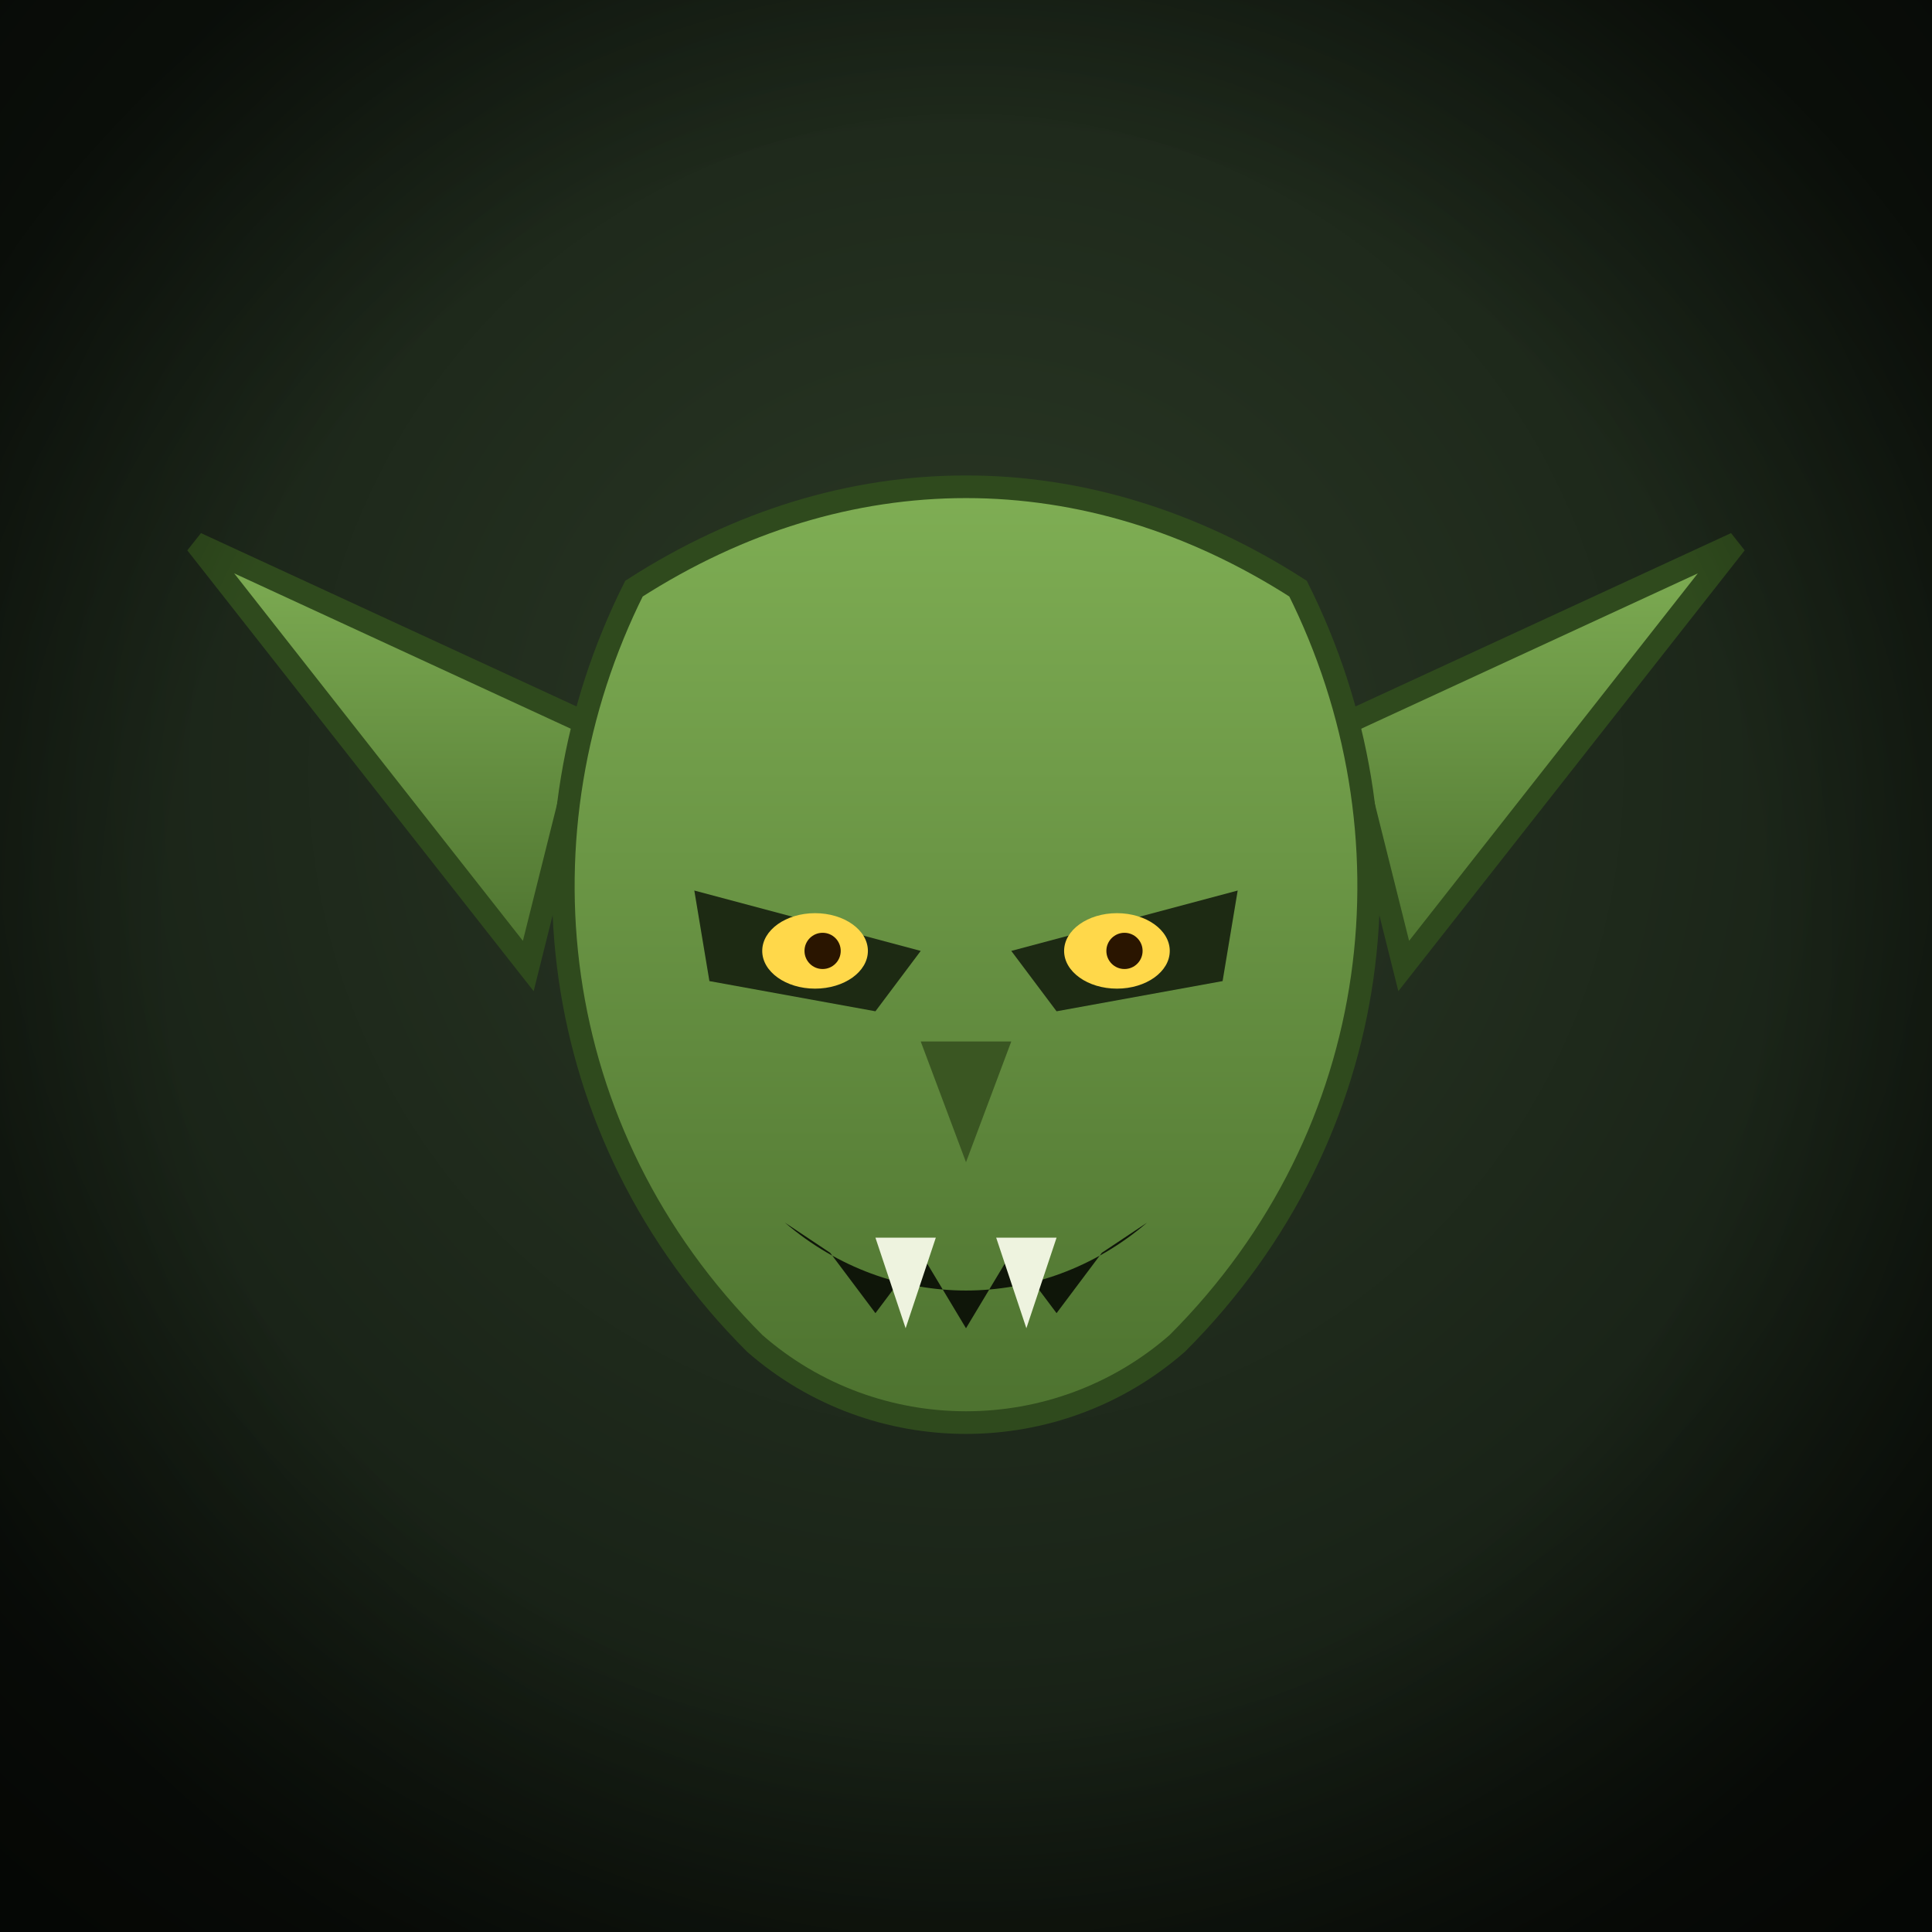
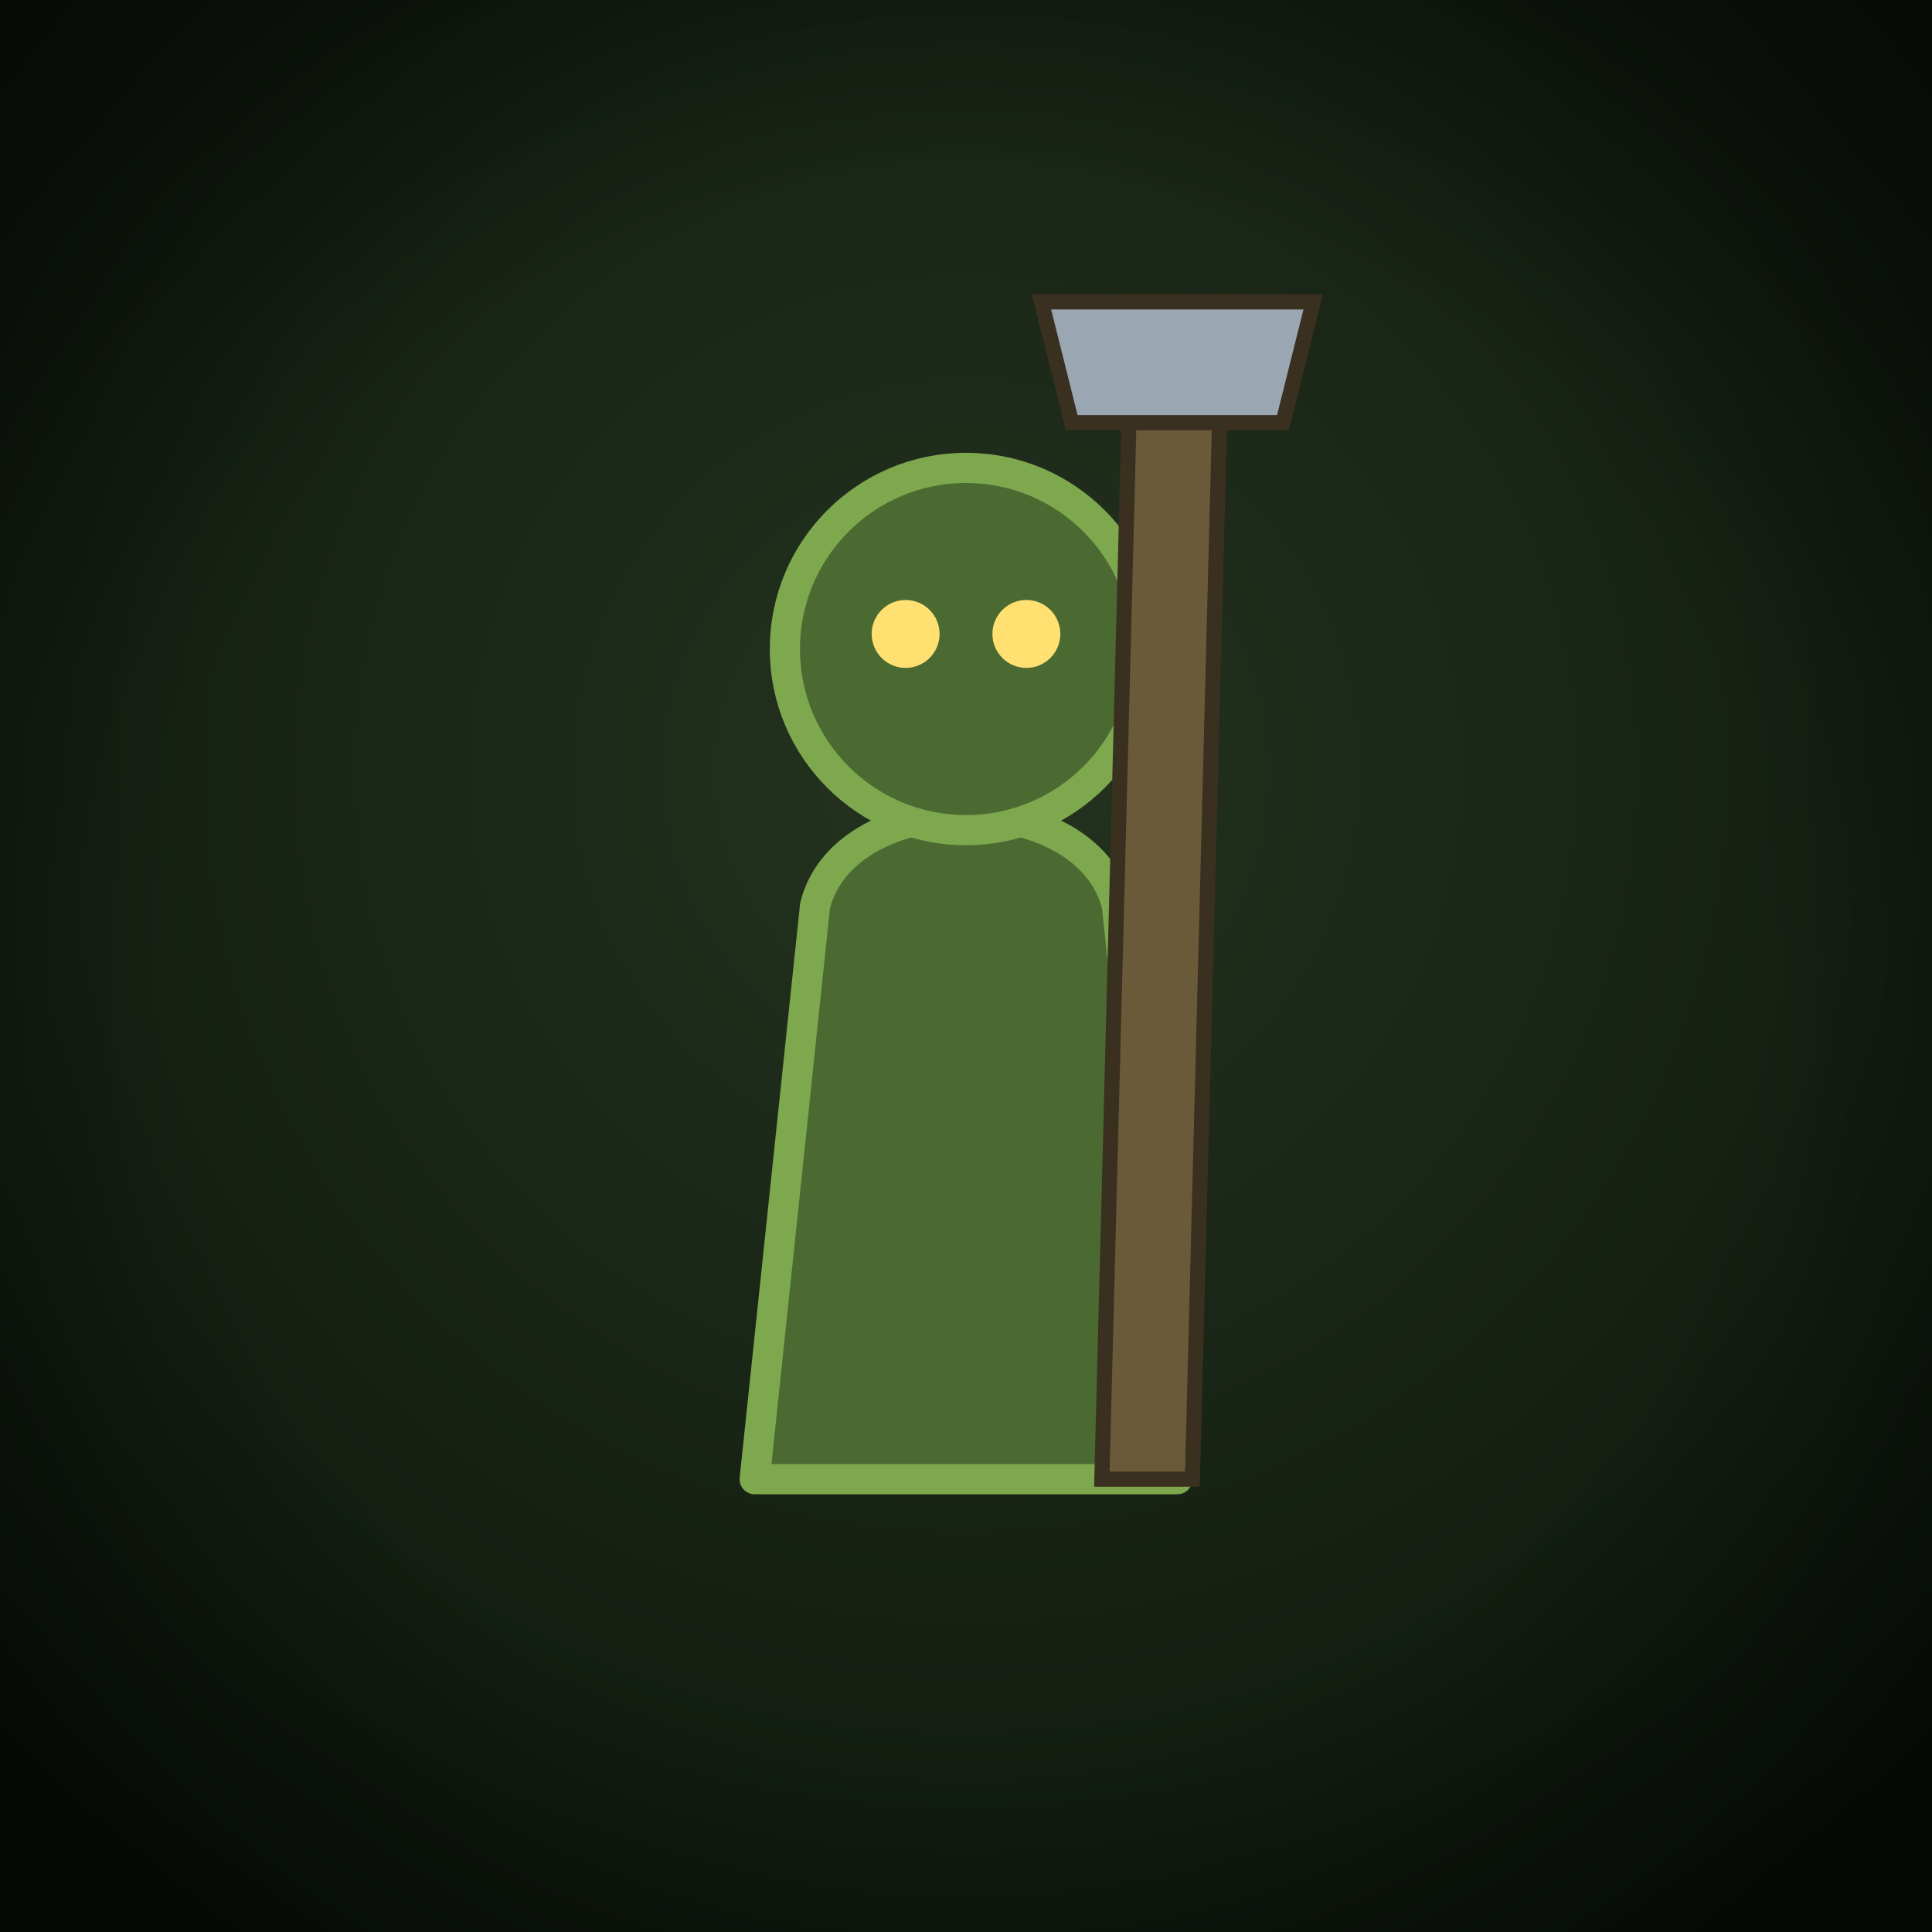
<svg xmlns="http://www.w3.org/2000/svg" viewBox="0 0 256 256" width="256" height="256">
  <defs>
-     <radialGradient id="bgg" cx="50%" cy="40%" r="75%">
-       <stop offset="0%" stop-color="#2c3a26" />
-       <stop offset="60%" stop-color="#1a2418" />
-       <stop offset="100%" stop-color="#0b0f0a" />
+     <radialGradient id="bg" cx="50%" cy="40%" r="78%">
+       <stop offset="0%" stop-color="#24331f" />
+       <stop offset="100%" stop-color="#0a120a" />
    </radialGradient>
-     <linearGradient id="skin" x1="0" y1="0" x2="0" y2="1">
-       <stop offset="0%" stop-color="#7fae54" />
-       <stop offset="100%" stop-color="#4d722f" />
-     </linearGradient>
+     <radialGradient id="vig" cx="50%" cy="50%" r="62%">
+       <stop offset="66%" stop-color="#000" stop-opacity="0" />
+       <stop offset="100%" stop-color="#000" stop-opacity="0.5" />
+     </radialGradient>
  </defs>
-   <rect width="256" height="256" fill="url(#bgg)" />
-   <polygon points="78,96 26,72 70,128" fill="url(#skin)" stroke="#2f4a1d" stroke-width="3" />
-   <polygon points="178,96 230,72 186,128" fill="url(#skin)" stroke="#2f4a1d" stroke-width="3" />
-   <path d="M84 78 C112 60 144 60 172 78 C188 110 184 150 156 178 C140 192 116 192 100 178 C72 150 68 110 84 78 Z" fill="url(#skin)" stroke="#2f4a1d" stroke-width="3" />
-   <path d="M92 118 L122 126 L116 134 L94 130 Z" fill="#1d2a13" />
-   <path d="M164 118 L134 126 L140 134 L162 130 Z" fill="#1d2a13" />
-   <ellipse cx="108" cy="126" rx="7" ry="5" fill="#ffd84a" />
-   <ellipse cx="148" cy="126" rx="7" ry="5" fill="#ffd84a" />
-   <circle cx="109" cy="126" r="2.4" fill="#2a1500" />
-   <circle cx="149" cy="126" r="2.4" fill="#2a1500" />
-   <polygon points="122,138 134,138 128,154" fill="#3a5622" />
-   <path d="M104 162 C118 174 138 174 152 162 L146 166 L140 174 L134 166 L128 176 L122 166 L116 174 L110 166 Z" fill="#0f1609" />
-   <polygon points="116,164 120,176 124,164" fill="#eef3df" />
-   <polygon points="132,164 136,176 140,164" fill="#eef3df" />
-   <radialGradient id="vigg" cx="50%" cy="48%" r="60%">
-     <stop offset="68%" stop-color="#000" stop-opacity="0" />
-     <stop offset="100%" stop-color="#000" stop-opacity="0.5" />
-   </radialGradient>
-   <rect width="256" height="256" fill="url(#vigg)" />
+   <rect width="256" height="256" fill="url(#bg)" />
+   <path d="M100 196 L108 120 C112 104 144 104 148 120 L156 196 Z" fill="#4a6a32" stroke="#7ea84e" stroke-width="4" stroke-linejoin="round" />
+   <circle cx="128" cy="86" r="24" fill="#4a6a32" stroke="#7ea84e" stroke-width="4" />
+   <polygon points="150,40 162,40 158,196 146,196" fill="#6b5a3a" stroke="#3a3020" stroke-width="2" />
+   <polygon points="138,40 174,40 170,56 142,56" fill="#9aa6b2" stroke="#3a3020" stroke-width="2" />
+   <circle cx="120" cy="84" r="4.5" fill="#ffe070" />
+   <circle cx="136" cy="84" r="4.5" fill="#ffe070" />
+   <rect width="256" height="256" fill="url(#vig)" />
</svg>
